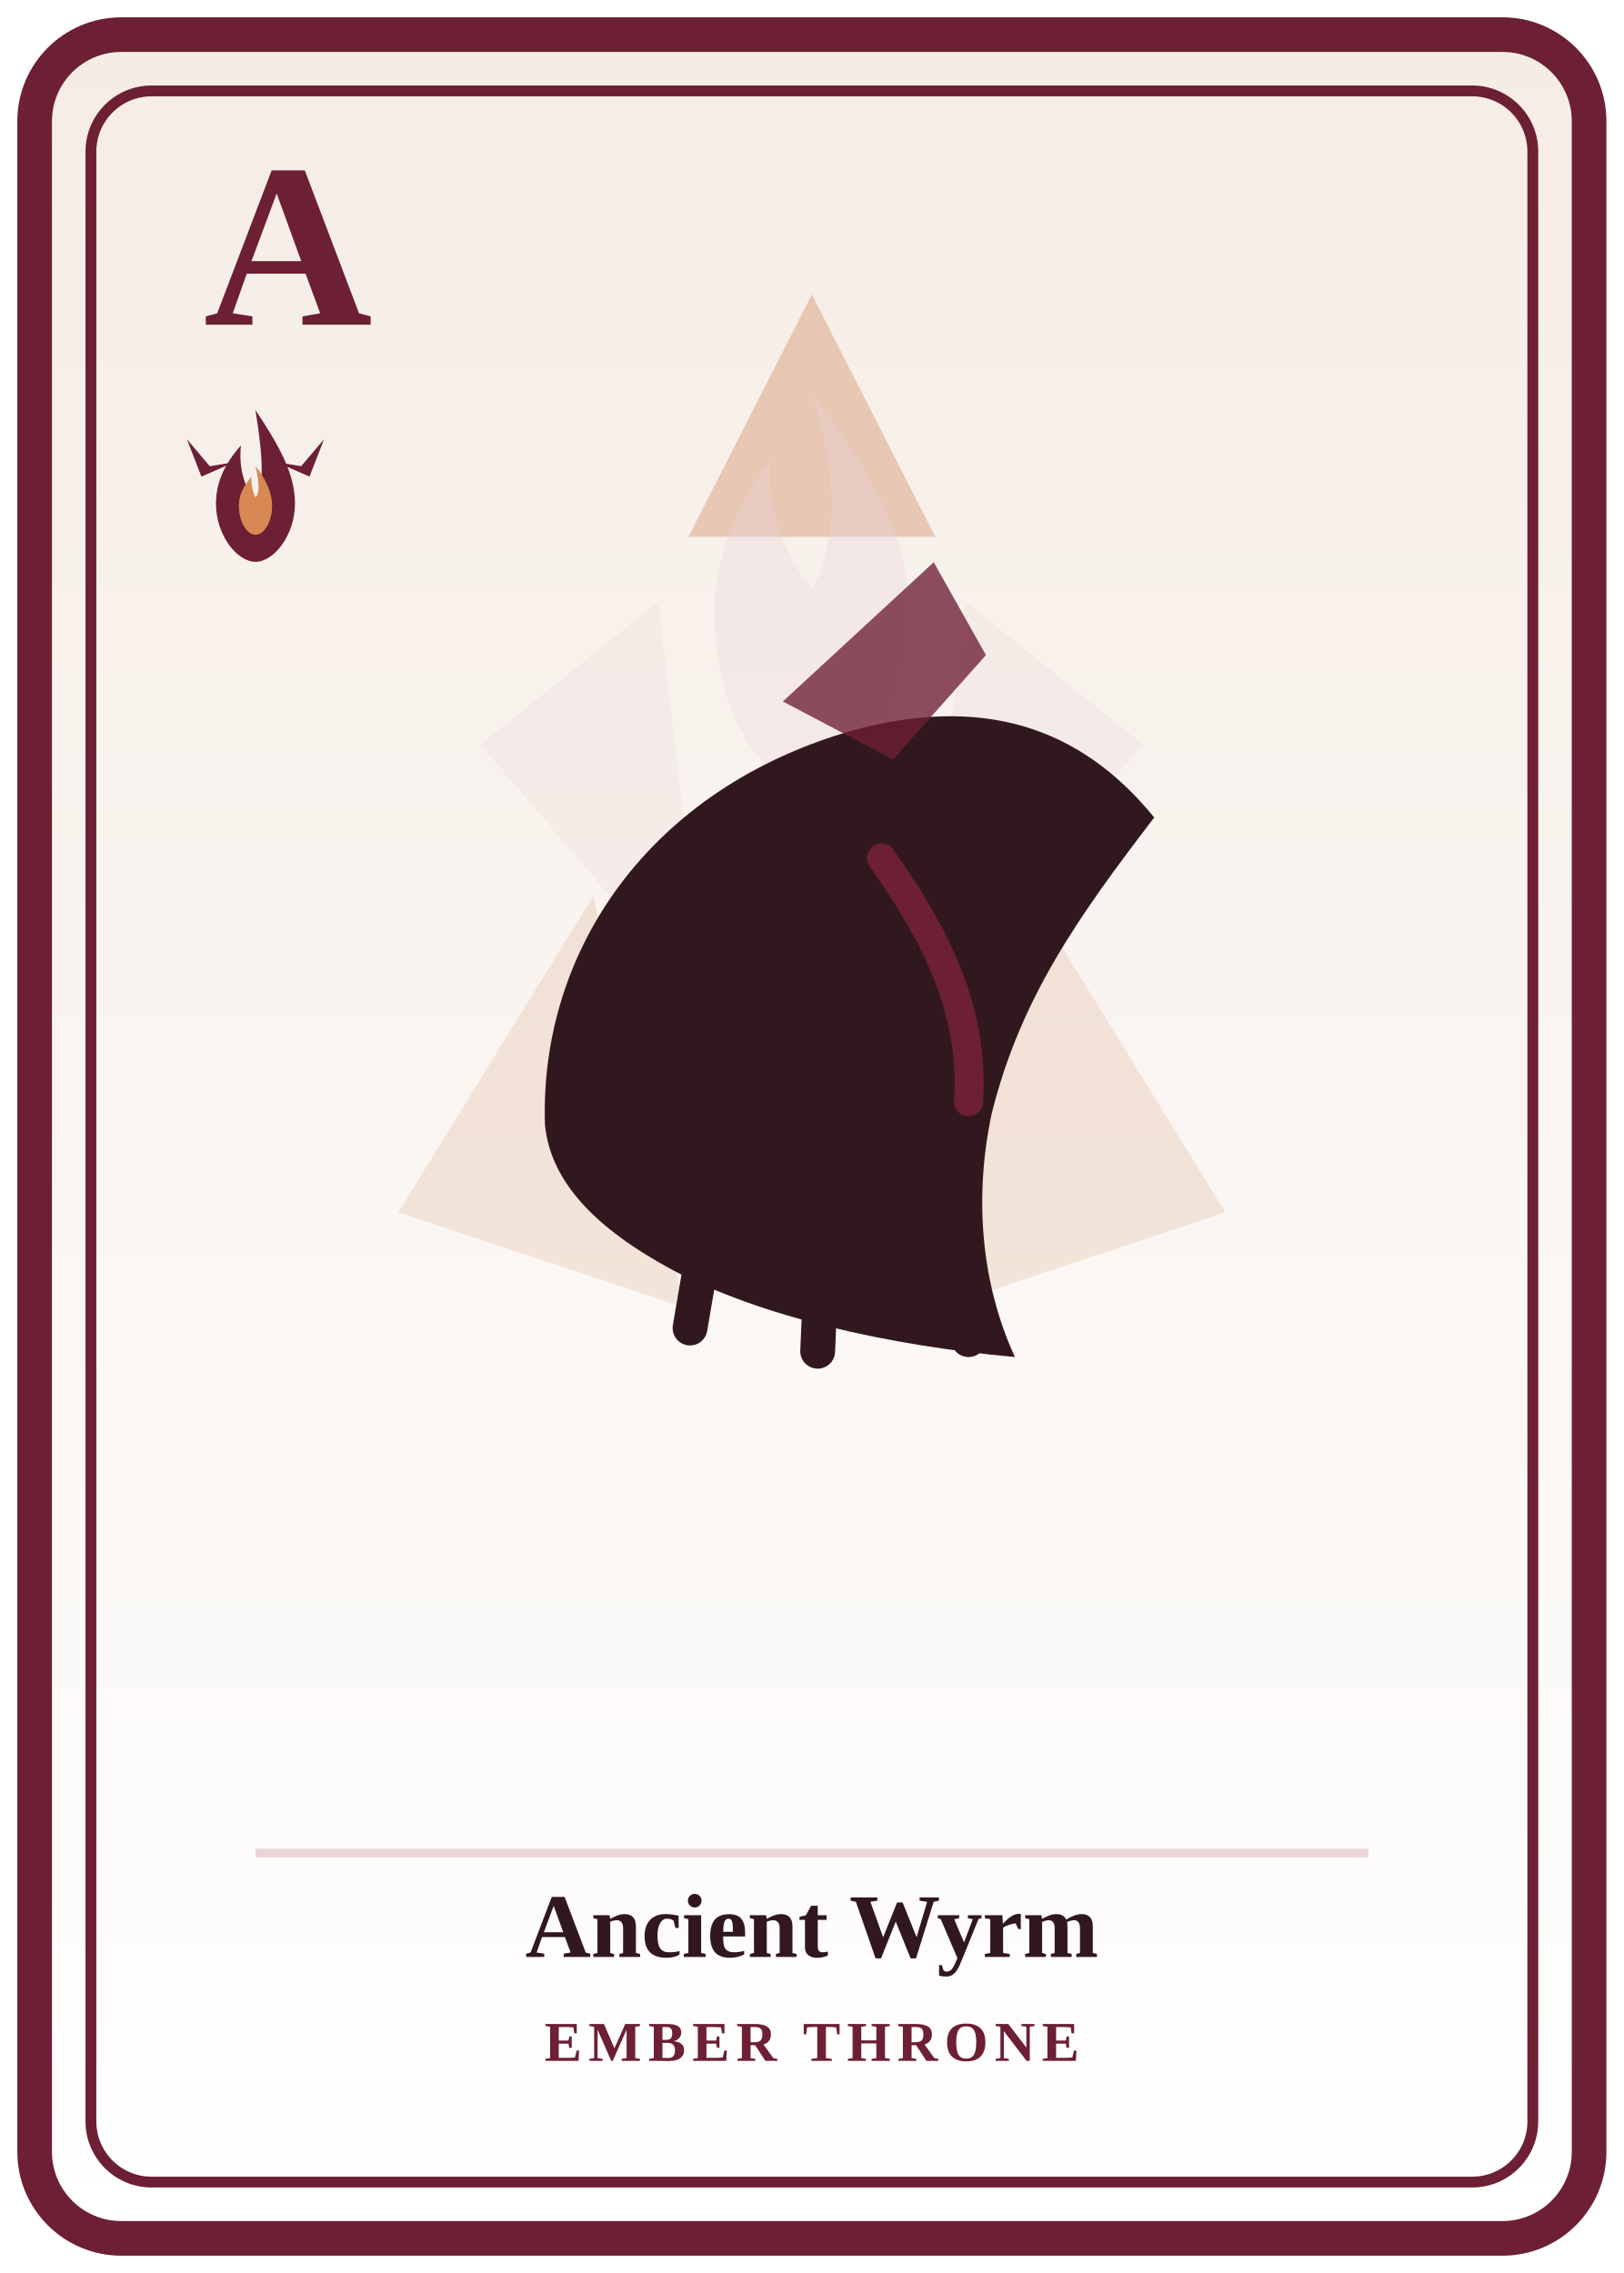
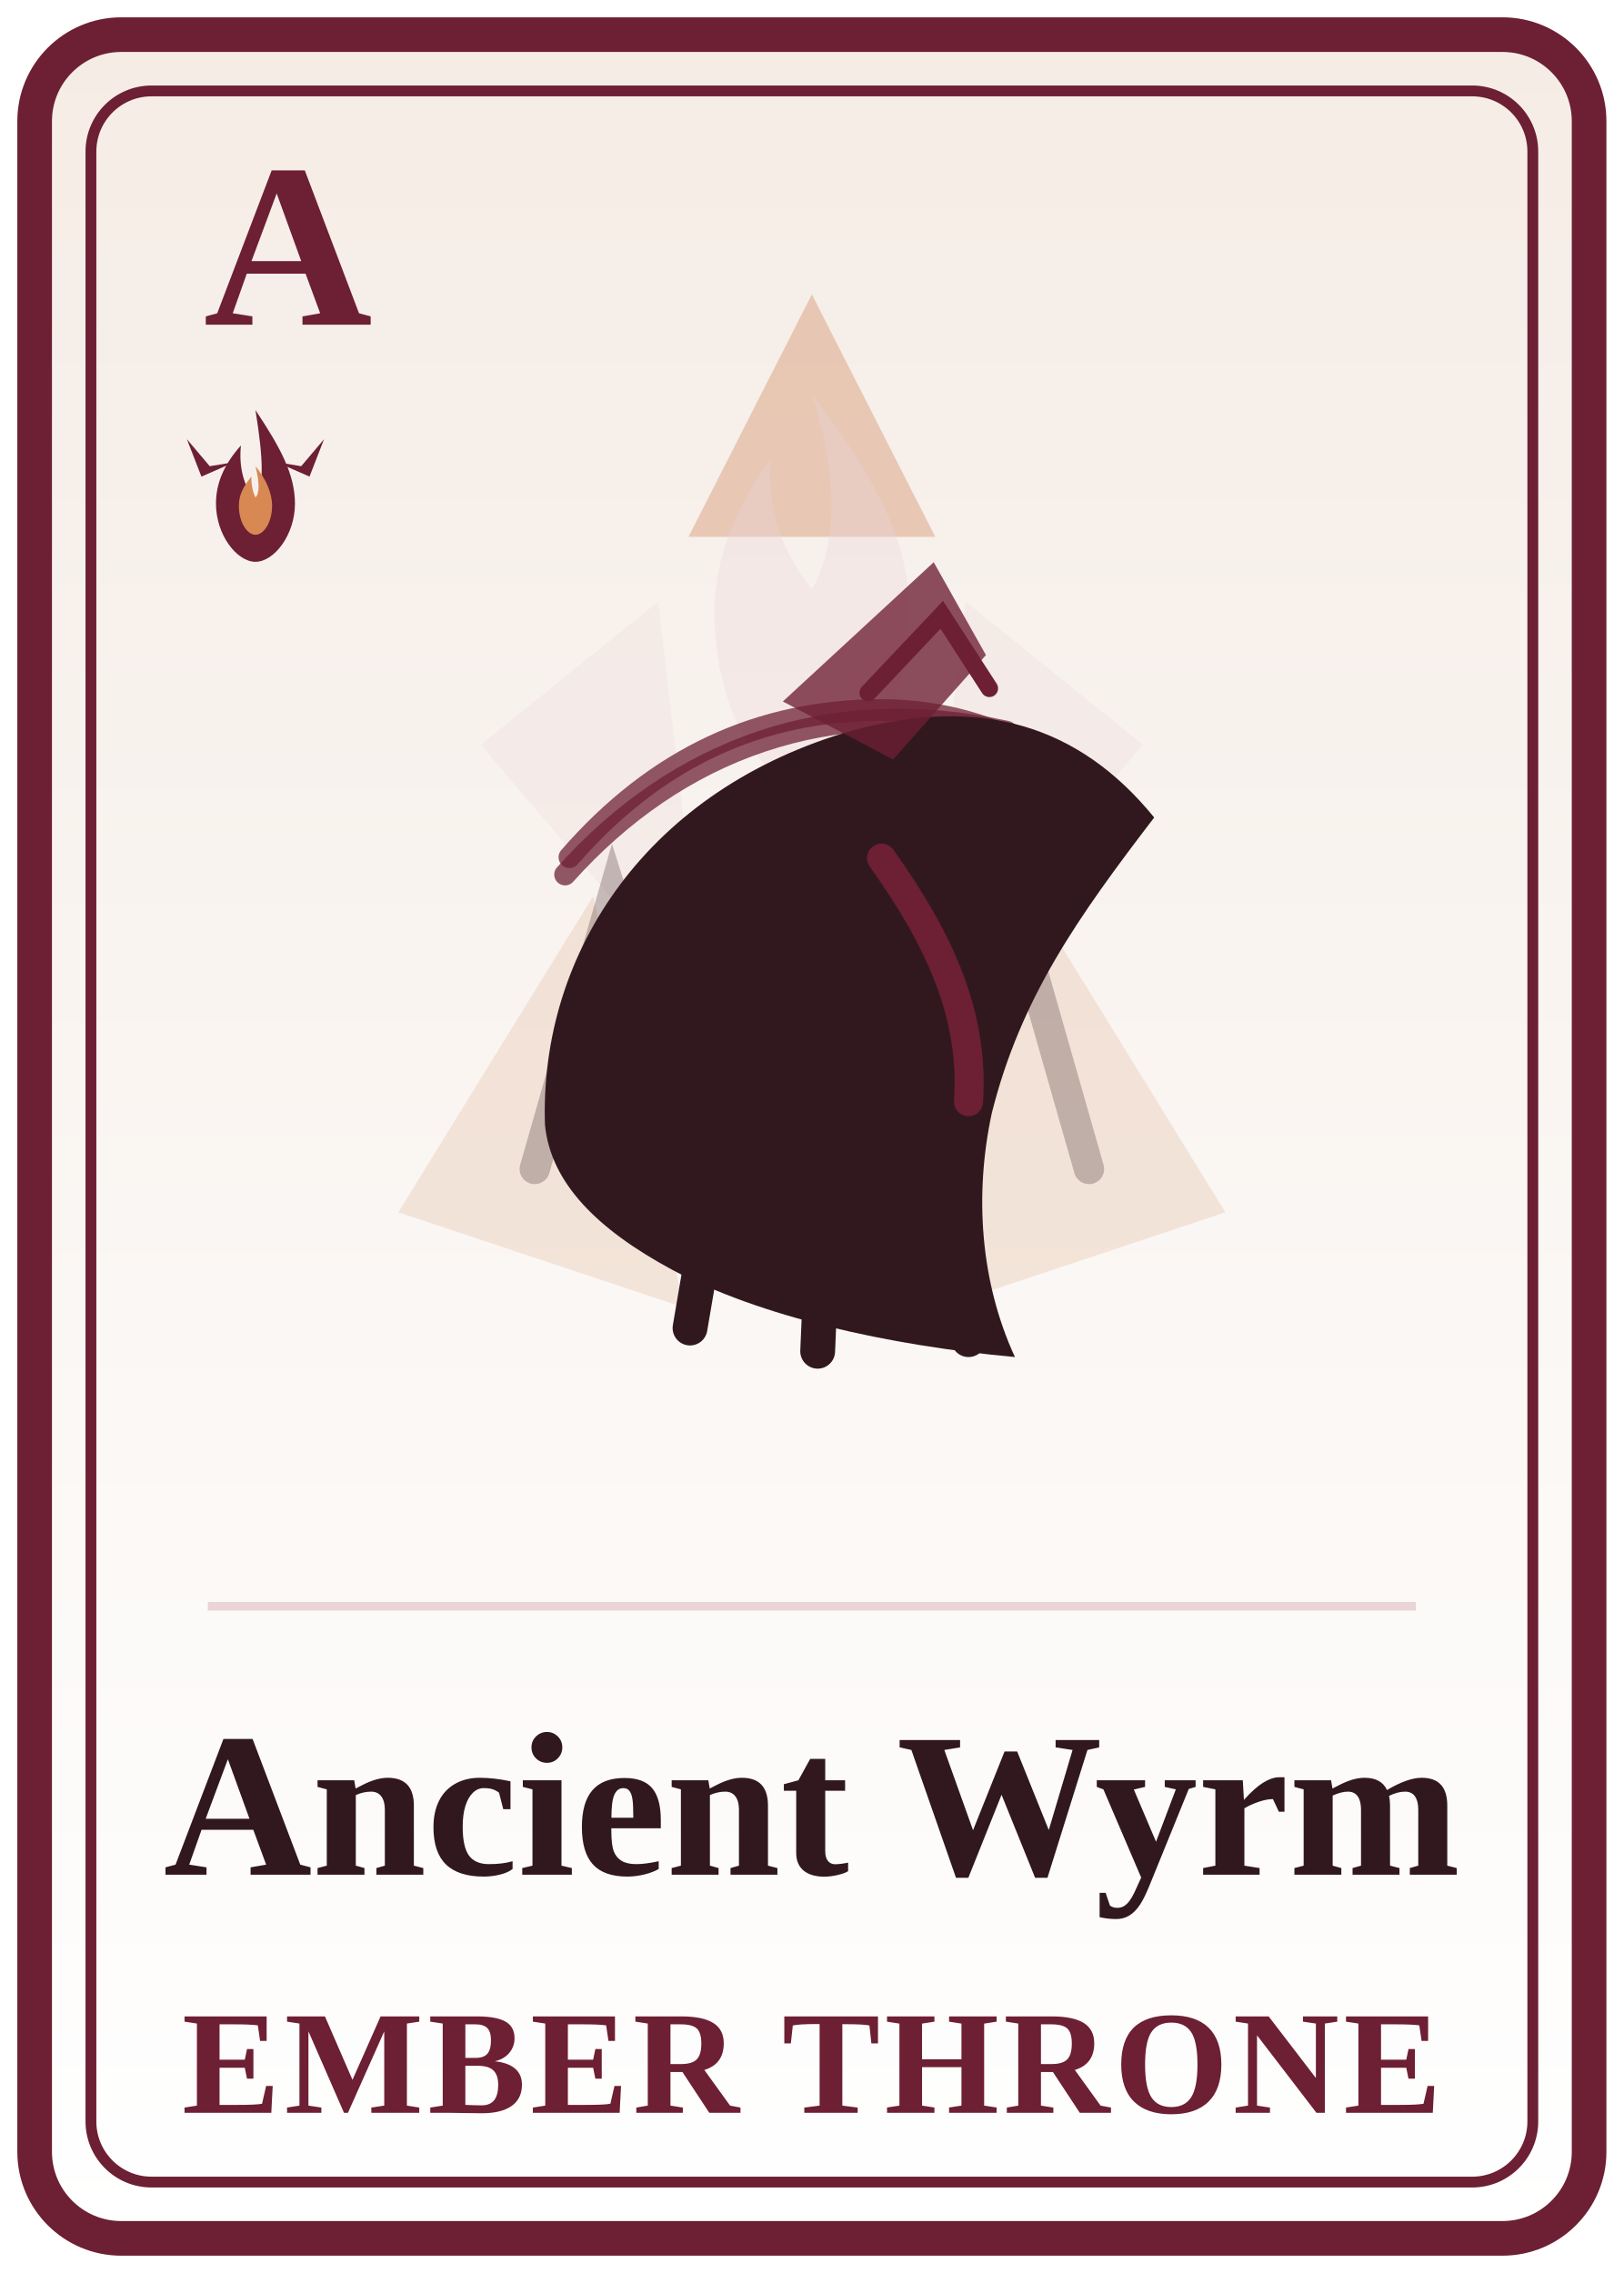
<svg xmlns="http://www.w3.org/2000/svg" viewBox="0 0 750 1050" role="img" aria-labelledby="title desc">
  <defs>
    <linearGradient id="bg-ember_throne_ace" x1="0" x2="0" y1="0" y2="1">
      <stop offset="0%" stop-color="#f5ece5" />
      <stop offset="100%" stop-color="#ffffff" />
    </linearGradient>
  </defs>
  <rect x="16" y="16" width="718" height="1018" rx="40" fill="url(#bg-ember_throne_ace)" stroke="#6D1F33" stroke-width="16" />
  <rect x="42" y="42" width="666" height="966" rx="28" fill="none" stroke="#6D1F33" stroke-width="5" />
  <g transform="translate(94,150)">
    <text x="0" y="0" font-size="108" font-weight="700" fill="#6D1F33">A</text>
    <g transform="translate(24,74)">
      <g transform="translate(0,0) scale(0.48)">
        <path d="M-44 -18 L-66 -44 L-52 -8 L-20 -22 Z" fill="#6D1F33" />
        <path d="M44 -18 L66 -44 L52 -8 L20 -22 Z" fill="#6D1F33" />
        <path d="M0 -72 C24 -36 38 -10 38 18 C38 48 18 74 0 74 C-18 74 -38 48 -38 18 C-38 -2 -30 -20 -14 -38 C-16 -18 -12 0 0 16 C8 0 8 -22 0 -72 Z" fill="#6D1F33" />
        <path d="M0 -18 C10 -6 16 8 16 20 C16 36 8 48 0 48 C-8 48 -16 36 -16 20 C-16 10 -12 2 -4 -8 C-4 2 -2 8 0 12 C4 8 4 -2 0 -18 Z" fill="#d88852" />
      </g>
    </g>
  </g>
  <g opacity="0.94">
    <path d="M184 560 L274 414 L316 604 Z" fill="#d69a78" opacity="0.22" />
    <path d="M566 560 L476 414 L434 604 Z" fill="#d69a78" opacity="0.22" />
    <path d="M222 344 L304 278 L326 466 Z" fill="#ead4d8" opacity="0.28" />
    <path d="M528 344 L446 278 L424 466 Z" fill="#ead4d8" opacity="0.28" />
    <path d="M318 248 L375 136 L432 248" fill="#d69a78" opacity="0.5" />
    <path d="M375 182 C404 220 420 250 420 282 C420 332 396 364 375 364 C354 364 330 332 330 282 C330 258 340 234 356 212 C354 236 362 256 375 272 C386 254 388 222 375 182 Z" fill="#ead4d8" opacity="0.32" />
  </g>
+   <g transform="translate(375,432) scale(1.0)">
+     <path d="M-112 -36 C-72 -82 -24 -104 32 -104 C70 -104 106 -90 132 -62" fill="none" stroke="#6D1F33" stroke-width="10" stroke-linecap="round" opacity="0.74" />
+     <path d="M-128 108 L-92 -18 L-52 108 M52 108 L92 -18 L128 108" fill="none" stroke="#31181f" stroke-width="14" stroke-linecap="round" opacity="0.26" />
+     <path d="M-66 88 C-50 56 -40 30 -40 6 C-24 30 -18 56 -24 86 M74 86 C86 60 88 32 76 2 C64 30 58 58 62 86" fill="none" stroke="#6D1F33" stroke-width="8" stroke-linecap="round" opacity="0.72" />
+   </g>
+   <g transform="translate(375,432) scale(1.0)">
+     <path d="M-114 -28 C-62 -86 8 -112 90 -94" fill="none" stroke="#6D1F33" stroke-width="10" stroke-linecap="round" opacity="0.74" />
+     <path d="M26 -112 L60 -148 L82 -114" fill="none" stroke="#6D1F33" stroke-width="8" stroke-linecap="round" />
+   </g>
  <g transform="translate(375,450) scale(1.34)">
    <path d="M-92 52 C-94 -8 -56 -64 14 -84 C58 -96 92 -86 118 -54 C92 -20 72 8 62 48 C56 76 58 106 70 132 C26 128 -18 118 -48 102 C-74 88 -90 72 -92 52 Z" fill="#31181f" />
    <path d="M-10 -94 L42 -142 L60 -110 L28 -74 Z" fill="#6D1F33" opacity="0.78" />
    <path d="M24 -40 C44 -12 56 14 54 44" fill="none" stroke="#6D1F33" stroke-width="10" stroke-linecap="round" />
    <path d="M-26 28 L-42 122 M6 36 L2 130 M40 46 L54 126" fill="none" stroke="#31181f" stroke-width="12" stroke-linecap="round" />
  </g>
-   <line x1="118" y1="856" x2="632" y2="856" stroke="#ead4d8" stroke-width="4" />
-   <text x="375" y="904" text-anchor="middle" font-size="42" font-weight="700" fill="#31181f">Ancient Wyrm</text>
-   <text x="375" y="952" text-anchor="middle" font-size="26" font-weight="700" fill="#6D1F33" letter-spacing="3">EMBER THRONE</text>
+   <line x1="96" y1="742" x2="654" y2="742" stroke="#ead4d8" stroke-width="4" />
+   <text x="375" y="866" text-anchor="middle" font-size="95" font-weight="700" fill="#31181f">Ancient Wyrm</text>
+   <text x="375" y="976" text-anchor="middle" font-size="68" font-weight="700" fill="#6D1F33" letter-spacing="2">EMBER THRONE</text>
</svg>
